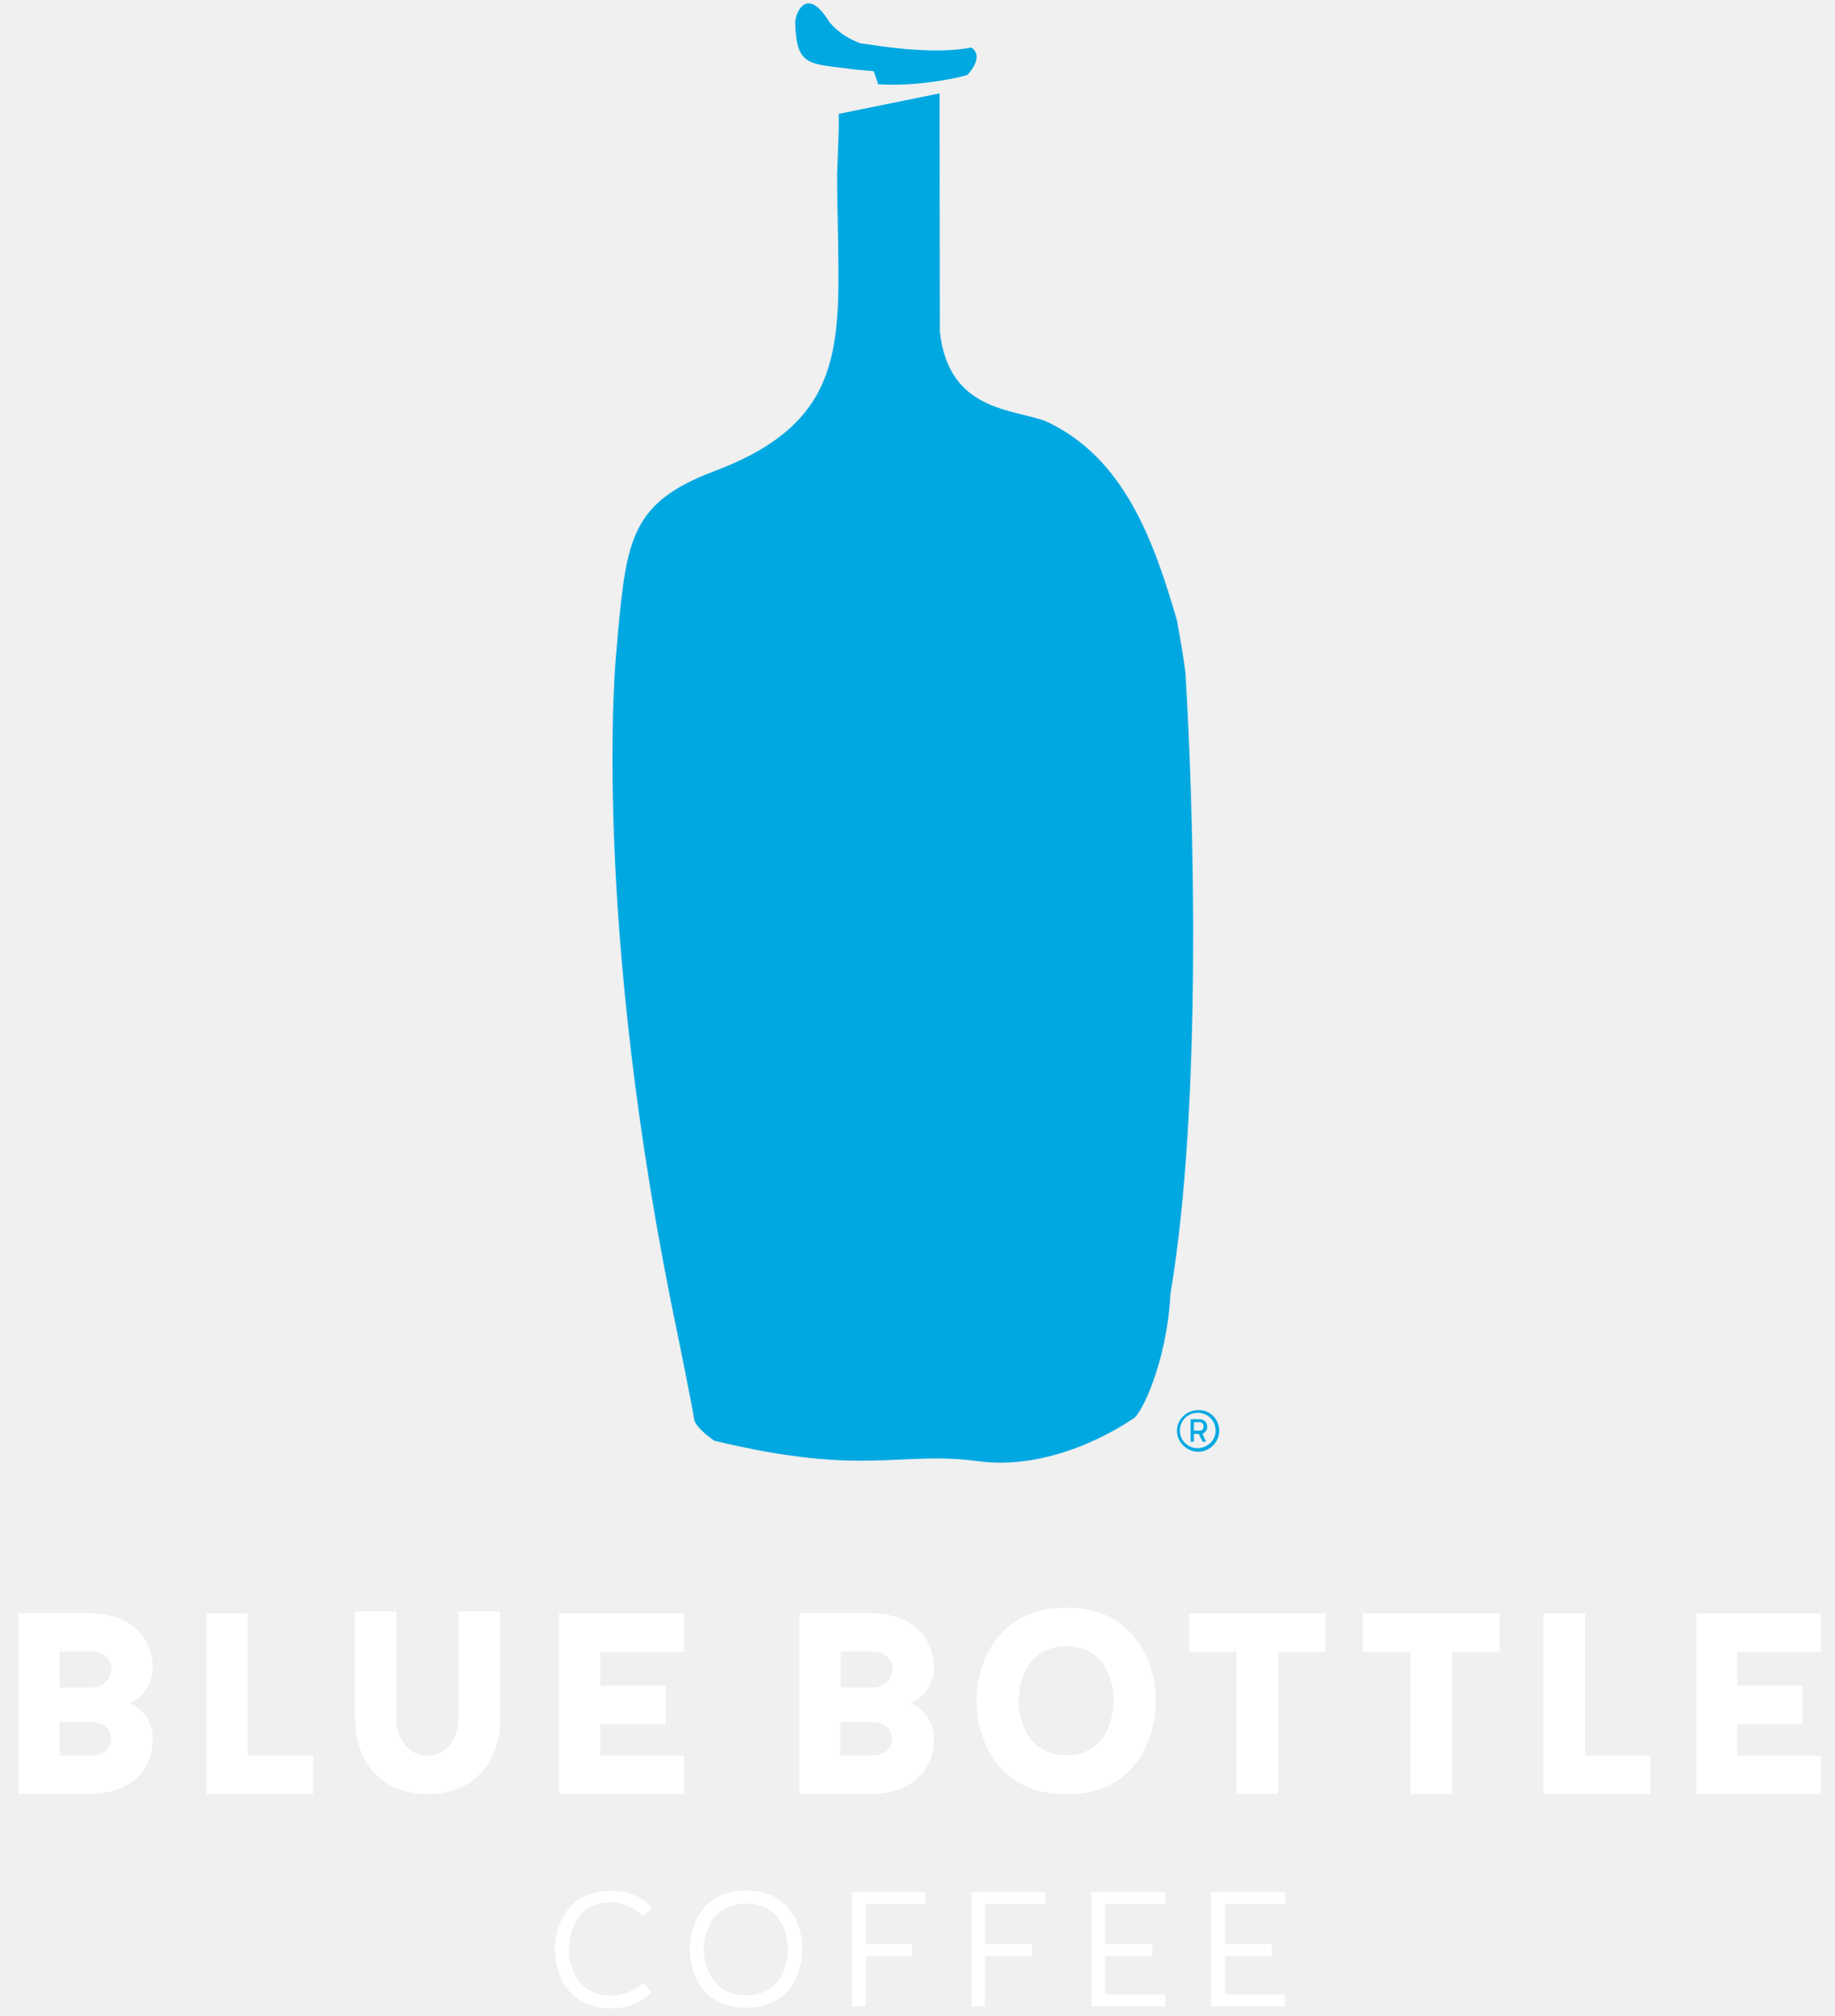
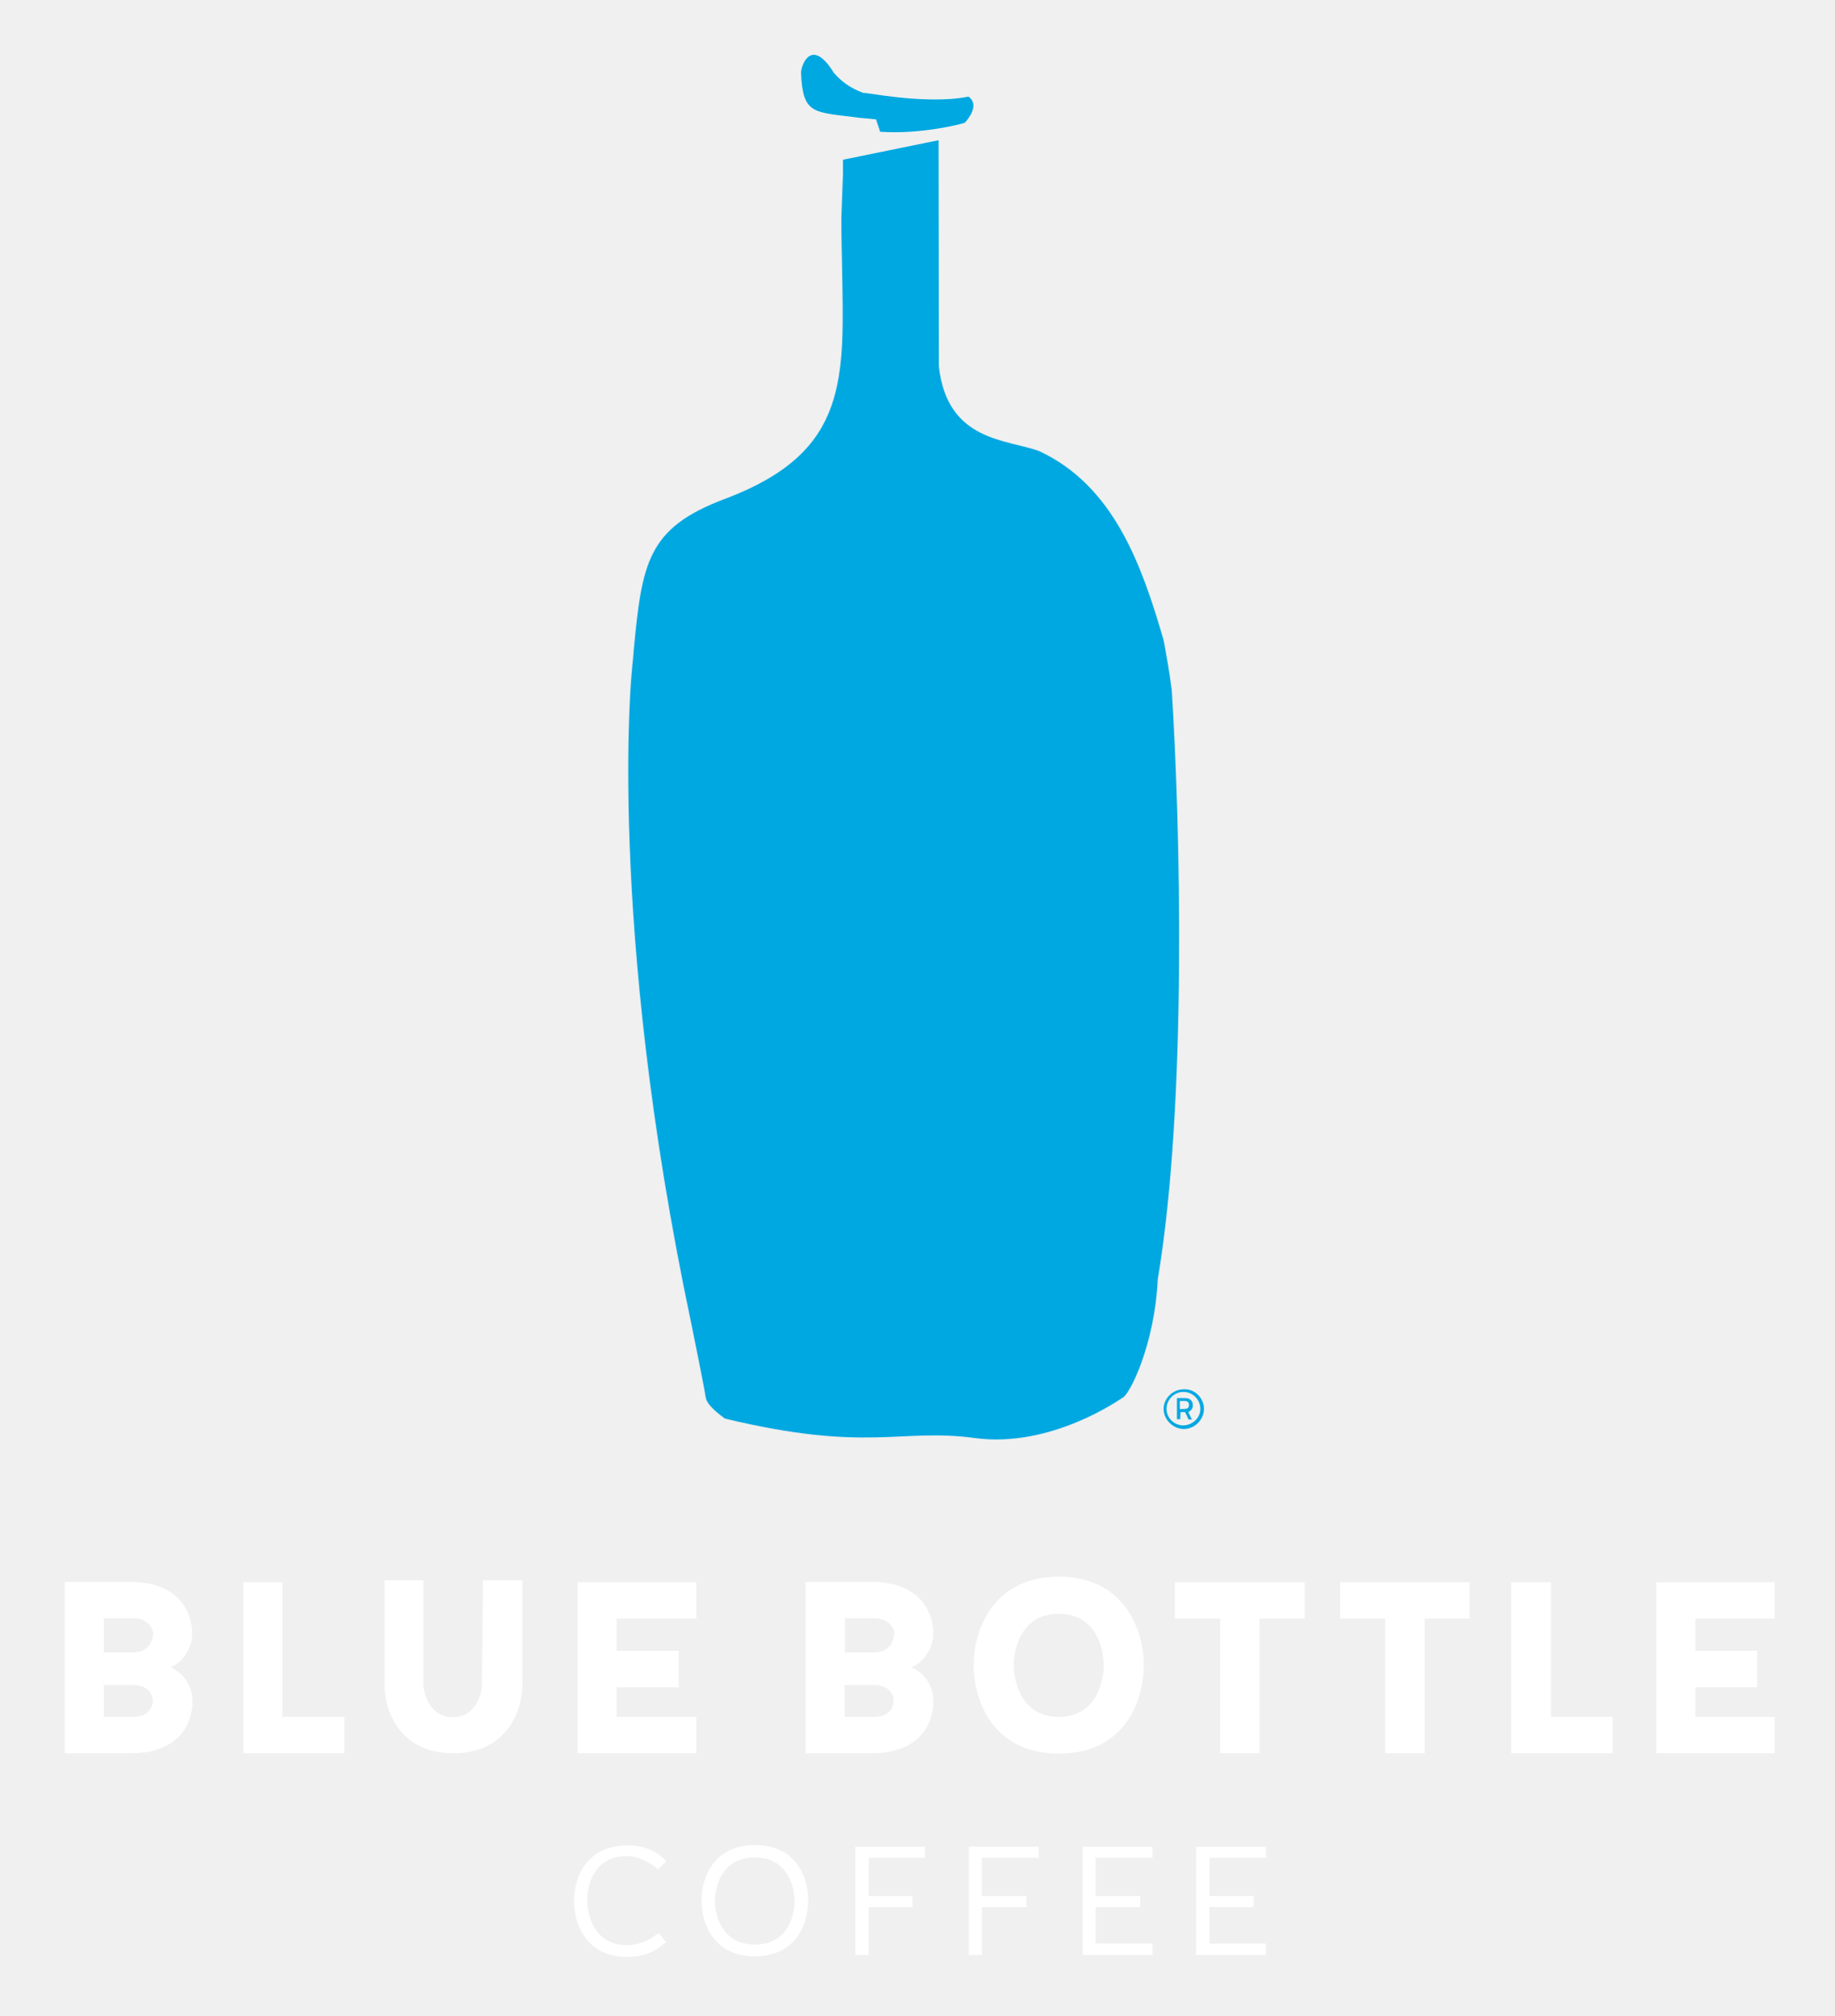
<svg xmlns="http://www.w3.org/2000/svg" version="1.1" id="Layer_1" x="0px" y="0px" viewBox="0 0 564 619.5" style="enable-background:new 0 0 564 619.5;" xml:space="preserve">
  <style type="text/css">
	.st0{fill:#00A8E1;}
	.st1{fill:#FFFFFF;}
</style>
-   <path class="st0" d="M263.1,21.4c0.4,0,5.6,0.5,5.6,0.5c-0.1,0,1.3,3.7,1.3,4c13.3,0.9,27.1-2.6,27.5-2.9c1.2-1.3,4.9-5.8,1.2-8.4  c-14.6,2.9-36.4-2.1-33.6-1.1c-3.2-1.1-6.9-3-10-6.6c-6.8-11.2-10.3-3.5-10.6-0.2C244.9,20.8,248.5,19.4,263.1,21.4z" />
+   <path class="st0" d="M264.1,36.2c0.4,0,5.3,0.5,5.3,0.5c-0.1,0,1.2,3.5,1.2,3.8c12.6,0.9,25.7-2.5,26.1-2.8c1.1-1.2,4.6-5.5,1.1-8  c-13.8,2.8-34.5-2-31.9-1c-3-1-6.5-2.8-9.5-6.3c-6.5-10.6-9.8-3.3-10.1-0.2C246.8,35.6,250.3,34.3,264.1,36.2z" />
  <g>
-     <path class="st0" d="M374.9,439.8c0,3.5-2.9,6.5-6.5,6.5c-3.3,0-6.5-2.8-6.5-6.5c0-3.3,2.8-6.3,6.5-6.3   C372,433.3,374.9,436.3,374.9,439.8z M373.8,439.8c0-3-2.4-5.5-5.5-5.5c-3,0-5.5,2.4-5.5,5.5c0,3,2.4,5.4,5.5,5.4   C371.3,445.1,373.8,442.8,373.8,439.8z M367.2,443.2h-1.1v-6.9h2.7c1.8,0,2.4,1.3,2.4,2.3s-0.6,1.8-1.5,2.2l1.2,2.4h-1.1l-1.2-2.4   h-1.5V443.2z M368.9,439.8c1.1,0,1.2-0.9,1.2-1.3c0-0.5-0.2-1.3-1.3-1.3h-1.7v2.6h1.8V439.8z" />
+     <path class="st0" d="M370.2,433.1c0,3.3-2.8,6.2-6.2,6.2c-3.1,0-6.2-2.7-6.2-6.2c0-3.1,2.7-6,6.2-6   C367.4,426.9,370.2,429.8,370.2,433.1z M369.1,433.1c0-2.8-2.3-5.2-5.2-5.2c-2.8,0-5.2,2.3-5.2,5.2c0,2.8,2.3,5.1,5.2,5.1   C366.7,438.1,369.1,435.9,369.1,433.1z M362.9,436.3h-1v-6.5h2.6c1.7,0,2.3,1.2,2.3,2.2s-0.6,1.7-1.4,2.1l1.1,2.3h-1l-1.1-2.3h-1.4   L362.9,436.3L362.9,436.3z M364.5,433.1c1,0,1.1-0.9,1.1-1.2c0-0.5-0.2-1.2-1.2-1.2h-1.6v2.5L364.5,433.1L364.5,433.1z" />
  </g>
-   <path class="st0" d="M364.5,206.8c-0.7-5.7-1.7-11.1-2.6-16.1c-7.1-24.3-16.1-50-40.3-61.2c-10.3-3.9-29.8-3-32.6-27.4  c0-6.5-0.1-73.3-0.1-73.4l-31,6.3v4.7c0,0-0.5,14.1-0.5,14c0,0,0,6.6,0.2,14.7c0.6,37.4,2.7,61.2-38.1,76.5  c-25.2,9.5-26.8,20.8-29.5,49.7c-0.1,2.1-0.4,4.1-0.5,6.1c0-0.9-8.3,81,19.2,211.2c0,0,4.3,21.2,4.7,24.2c0.2,1.6,1.9,3.7,6.2,6.8  c46.6,11.2,56.7,3,81.2,6.3c24.8,3.3,47.1-12.8,47.5-13c2.4-0.7,10.6-17.5,11.6-38.5C369.6,340.8,367.2,250,364.5,206.8z" />
-   <path class="st1" d="M47,512.9c0-7.5-4.6-17-20.1-17H5.6v55.6h21.3c15.5,0,20.1-9.4,20.1-16.9c0-5-3-9.4-7.2-11  C44.1,522,47,516.8,47,512.9z M27.8,539.7h-9.5v-10.3h9.6c5.5,0.1,6.3,3.7,6.3,5.4C34.1,536,33.3,539.7,27.8,539.7z M27.9,518.8  h-9.6v-11.1h9.5c5.6,0,6.5,4,6.5,5.2C34.1,514.5,33.4,518.7,27.9,518.8z" />
-   <polygon class="st1" points="76.2,496 63.5,496 63.5,551.5 96.3,551.5 96.3,539.7 76.2,539.7 " />
-   <path class="st1" d="M140.9,529.1c0,2.9-1.9,10.6-9.5,10.6c-7.5,0-9.5-7.7-9.5-10.6v-33.7h-12.7v33.7c0,9.5,5.7,22.4,22.3,22.4  s22.3-12.9,22.3-22.4v-33.7H141v33.7H140.9z" />
-   <polygon class="st1" points="171.9,551.5 210.4,551.5 210.4,539.7 184.6,539.7 184.6,530.1 204.7,530.1 204.7,518.2 184.6,518.2   184.6,507.8 210.4,507.8 210.4,496 171.9,496 " />
-   <path class="st1" d="M287.2,512.9c0-7.5-4.6-17-20.1-17h-21.3v55.6h21.3c15.5,0,20.1-9.4,20.1-16.9c0-5-3-9.4-7.2-11  C284.3,522,287.2,516.8,287.2,512.9z M267.9,539.7h-9.5v-10.3h9.6c5.5,0.1,6.3,3.7,6.3,5.4C274.3,536,273.5,539.7,267.9,539.7z   M268.1,518.8h-9.6v-11.1h9.5c5.6,0,6.5,4,6.5,5.2C274.3,514.5,273.6,518.7,268.1,518.8z" />
-   <path class="st1" d="M327.9,494.2c-21.2,0-27.6,17-27.6,28.7c0,11.9,6.5,28.7,27.6,28.7c21.1,0,27.5-16.8,27.5-28.7  C355.4,511.2,348.9,494.2,327.9,494.2z M327.9,539.6c-12.9,0-14.7-12.7-14.7-16.8s1.8-16.7,14.7-16.7c12.8,0,14.6,12.5,14.6,16.7  C342.5,526.9,340.7,539.6,327.9,539.6z" />
-   <polygon class="st1" points="365.6,507.8 380.2,507.8 380.2,551.5 393,551.5 393,507.8 407.6,507.8 407.6,496 365.6,496 " />
-   <polygon class="st1" points="419.1,507.8 433.7,507.8 433.7,551.5 446.5,551.5 446.5,507.8 461.1,507.8 461.1,496 419.1,496 " />
-   <polygon class="st1" points="487.4,496 474.6,496 474.6,551.5 507.5,551.5 507.5,539.7 487.4,539.7 " />
-   <polygon class="st1" points="559.9,507.8 559.9,496 521.6,496 521.6,551.5 559.9,551.5 559.9,539.7 534.2,539.7 534.2,530.1   554.3,530.1 554.3,518.2 534.2,518.2 534.2,507.8 " />
-   <path class="st1" d="M187.9,584.8c3.8,0,7.7,2.1,10,4.3l2.7-2.6c-3-3.2-6.8-5.2-12.7-5.2c-13.4,0-17.3,10.7-17.3,18  c0,7.5,4,18.1,17.3,18.1c5.6,0,9.4-1.9,12.5-4.9c-0.9-1.1-1.6-1.9-2.4-3c-2.4,2.1-6.1,4-10.1,4c-11.3,0-13-10.7-13-14.2  C174.9,595.5,176.4,584.8,187.9,584.8z" />
-   <path class="st1" d="M229.4,581.2c-13.4,0-17.3,10.7-17.3,18c0,7.5,4,18,17.3,18c13.4,0,17.3-10.5,17.3-18  C246.7,591.8,242.8,581.2,229.4,581.2z M229.4,613.4c-11.3,0-13-10.6-13-14.1c0-3.5,1.6-14.1,13-14.1c11.3,0,12.9,10.5,12.9,14.1  C242.3,602.8,240.7,613.4,229.4,613.4z" />
-   <polygon class="st1" points="261.9,616.8 266.2,616.8 266.2,601.3 280.5,601.3 280.5,597.7 266.2,597.7 266.2,585.3 284.5,585.3   284.5,581.7 261.9,581.7 " />
-   <polygon class="st1" points="298.7,616.8 302.9,616.8 302.9,601.3 317.4,601.3 317.4,597.7 302.9,597.7 302.9,585.3 321.4,585.3   321.4,581.7 298.7,581.7 " />
-   <polygon class="st1" points="335.6,616.8 358.3,616.8 358.3,613.1 339.8,613.1 339.8,601.3 354.3,601.3 354.3,597.7 339.8,597.7   339.8,585.3 358.3,585.3 358.3,581.7 335.6,581.7 " />
-   <polygon class="st1" points="372.4,616.8 395.1,616.8 395.1,613.1 376.7,613.1 376.7,601.3 391.1,601.3 391.1,597.7 376.7,597.7   376.7,585.3 395.1,585.3 395.1,581.7 372.4,581.7 " />
+   <path class="st0" d="M360.3,212.1c-0.7-5.4-1.6-10.5-2.5-15.3c-6.7-23.1-15.3-47.4-38.2-58.1c-9.8-3.7-28.3-2.8-30.9-26  c0-6.2-0.1-69.5-0.1-69.6l-29.4,6v4.5c0,0-0.5,13.4-0.5,13.3c0,0,0,6.3,0.2,13.9c0.6,35.5,2.6,58.1-36.1,72.6  c-23.9,9-25.4,19.7-28,47.1c-0.1,2-0.4,3.9-0.5,5.8c0-0.9-7.9,76.8,18.2,200.3c0,0,4.1,20.1,4.5,23c0.2,1.5,1.8,3.5,5.9,6.5  c44.2,10.6,53.8,2.8,77,6c23.5,3.1,44.7-12.1,45.1-12.3c2.3-0.7,10.1-16.6,11-36.5C365.1,339.2,362.9,253,360.3,212.1z" />
+   <path class="st1" d="M59.1,502.4c0-7.1-4.4-16.1-19.1-16.1H19.9V539h20.2c14.7,0,19.1-8.9,19.1-16c0-4.7-2.8-8.9-6.8-10.4  C56.4,511.1,59.1,506.1,59.1,502.4z M40.9,527.8h-9v-9.8H41c5.2,0.1,6,3.5,6,5.1C46.9,524.3,46.1,527.8,40.9,527.8z M41,508h-9.1  v-10.5h9c5.3,0,6.2,3.8,6.2,4.9C46.9,503.9,46.2,507.9,41,508z" />
+   <polygon class="st1" points="86.8,486.4 74.8,486.4 74.8,539 105.9,539 105.9,527.8 86.8,527.8 " />
+   <path class="st1" d="M148.2,517.8c0,2.8-1.8,10.1-9,10.1c-7.1,0-9-7.3-9-10.1v-32h-12v32c0,9,5.4,21.2,21.2,21.2  s21.2-12.2,21.2-21.2v-32h-12.1L148.2,517.8L148.2,517.8z" />
+   <polygon class="st1" points="177.6,539 214.1,539 214.1,527.8 189.6,527.8 189.6,518.7 208.7,518.7 208.7,507.5 189.6,507.5   189.6,497.6 214.1,497.6 214.1,486.4 177.6,486.4 " />
+   <path class="st1" d="M287,502.4c0-7.1-4.4-16.1-19.1-16.1h-20.2V539h20.2c14.7,0,19.1-8.9,19.1-16c0-4.7-2.8-8.9-6.8-10.4  C284.2,511.1,287,506.1,287,502.4z M268.7,527.8h-9v-9.8h9.1c5.2,0.1,6,3.5,6,5.1C274.7,524.3,274,527.8,268.7,527.8z M268.9,508  h-9.1v-10.5h9c5.3,0,6.2,3.8,6.2,4.9C274.7,503.9,274.1,507.9,268.9,508z" />
+   <path class="st1" d="M325.6,484.7c-20.1,0-26.2,16.1-26.2,27.2c0,11.3,6.2,27.2,26.2,27.2s26.1-15.9,26.1-27.2  C351.7,500.8,345.5,484.7,325.6,484.7z M325.6,527.8c-12.2,0-13.9-12-13.9-15.9c0-3.9,1.7-15.8,13.9-15.8  c12.1,0,13.8,11.9,13.8,15.8C339.4,515.7,337.7,527.8,325.6,527.8z" />
+   <polygon class="st1" points="361.3,497.6 375.2,497.6 375.2,539 387.3,539 387.3,497.6 401.2,497.6 401.2,486.4 361.3,486.4 " />
+   <polygon class="st1" points="412.1,497.6 425.9,497.6 425.9,539 438.1,539 438.1,497.6 451.9,497.6 451.9,486.4 412.1,486.4 " />
+   <polygon class="st1" points="476.9,486.4 464.7,486.4 464.7,539 495.9,539 495.9,527.8 476.9,527.8 " />
+   <polygon class="st1" points="545.7,497.6 545.7,486.4 509.3,486.4 509.3,539 545.7,539 545.7,527.8 521.3,527.8 521.3,518.7   540.3,518.7 540.3,507.5 521.3,507.5 521.3,497.6 " />
+   <path class="st1" d="M192.8,570.6c3.6,0,7.3,2,9.5,4.1l2.6-2.5c-2.8-3-6.5-4.9-12-4.9c-12.7,0-16.4,10.1-16.4,17.1  c0,7.1,3.8,17.2,16.4,17.2c5.3,0,8.9-1.8,11.9-4.6c-0.9-1-1.5-1.8-2.3-2.8c-2.3,2-5.8,3.8-9.6,3.8c-10.7,0-12.3-10.1-12.3-13.5  C180.4,580.8,181.9,570.6,192.8,570.6z" />
+   <path class="st1" d="M232.1,567.2c-12.7,0-16.4,10.1-16.4,17.1c0,7.1,3.8,17.1,16.4,17.1c12.7,0,16.4-10,16.4-17.1  C248.6,577.3,244.9,567.2,232.1,567.2z M232.1,597.8c-10.7,0-12.3-10.1-12.3-13.4c0-3.3,1.5-13.4,12.3-13.4  c10.7,0,12.2,10,12.2,13.4C244.4,587.7,242.9,597.8,232.1,597.8z" />
+   <polygon class="st1" points="263,601 267.1,601 267.1,586.3 280.6,586.3 280.6,582.9 267.1,582.9 267.1,571.1 284.4,571.1   284.4,567.7 263,567.7 " />
+   <polygon class="st1" points="297.9,601 301.9,601 301.9,586.3 315.6,586.3 315.6,582.9 301.9,582.9 301.9,571.1 319.4,571.1   319.4,567.7 297.9,567.7 " />
+   <polygon class="st1" points="332.9,601 354.4,601 354.4,597.5 336.9,597.5 336.9,586.3 350.6,586.3 350.6,582.9 336.9,582.9   336.9,571.1 354.4,571.1 354.4,567.7 332.9,567.7 " />
+   <polygon class="st1" points="367.8,601 389.3,601 389.3,597.5 371.9,597.5 371.9,586.3 385.5,586.3 385.5,582.9 371.9,582.9   371.9,571.1 389.3,571.1 389.3,567.7 367.8,567.7 " />
</svg>
